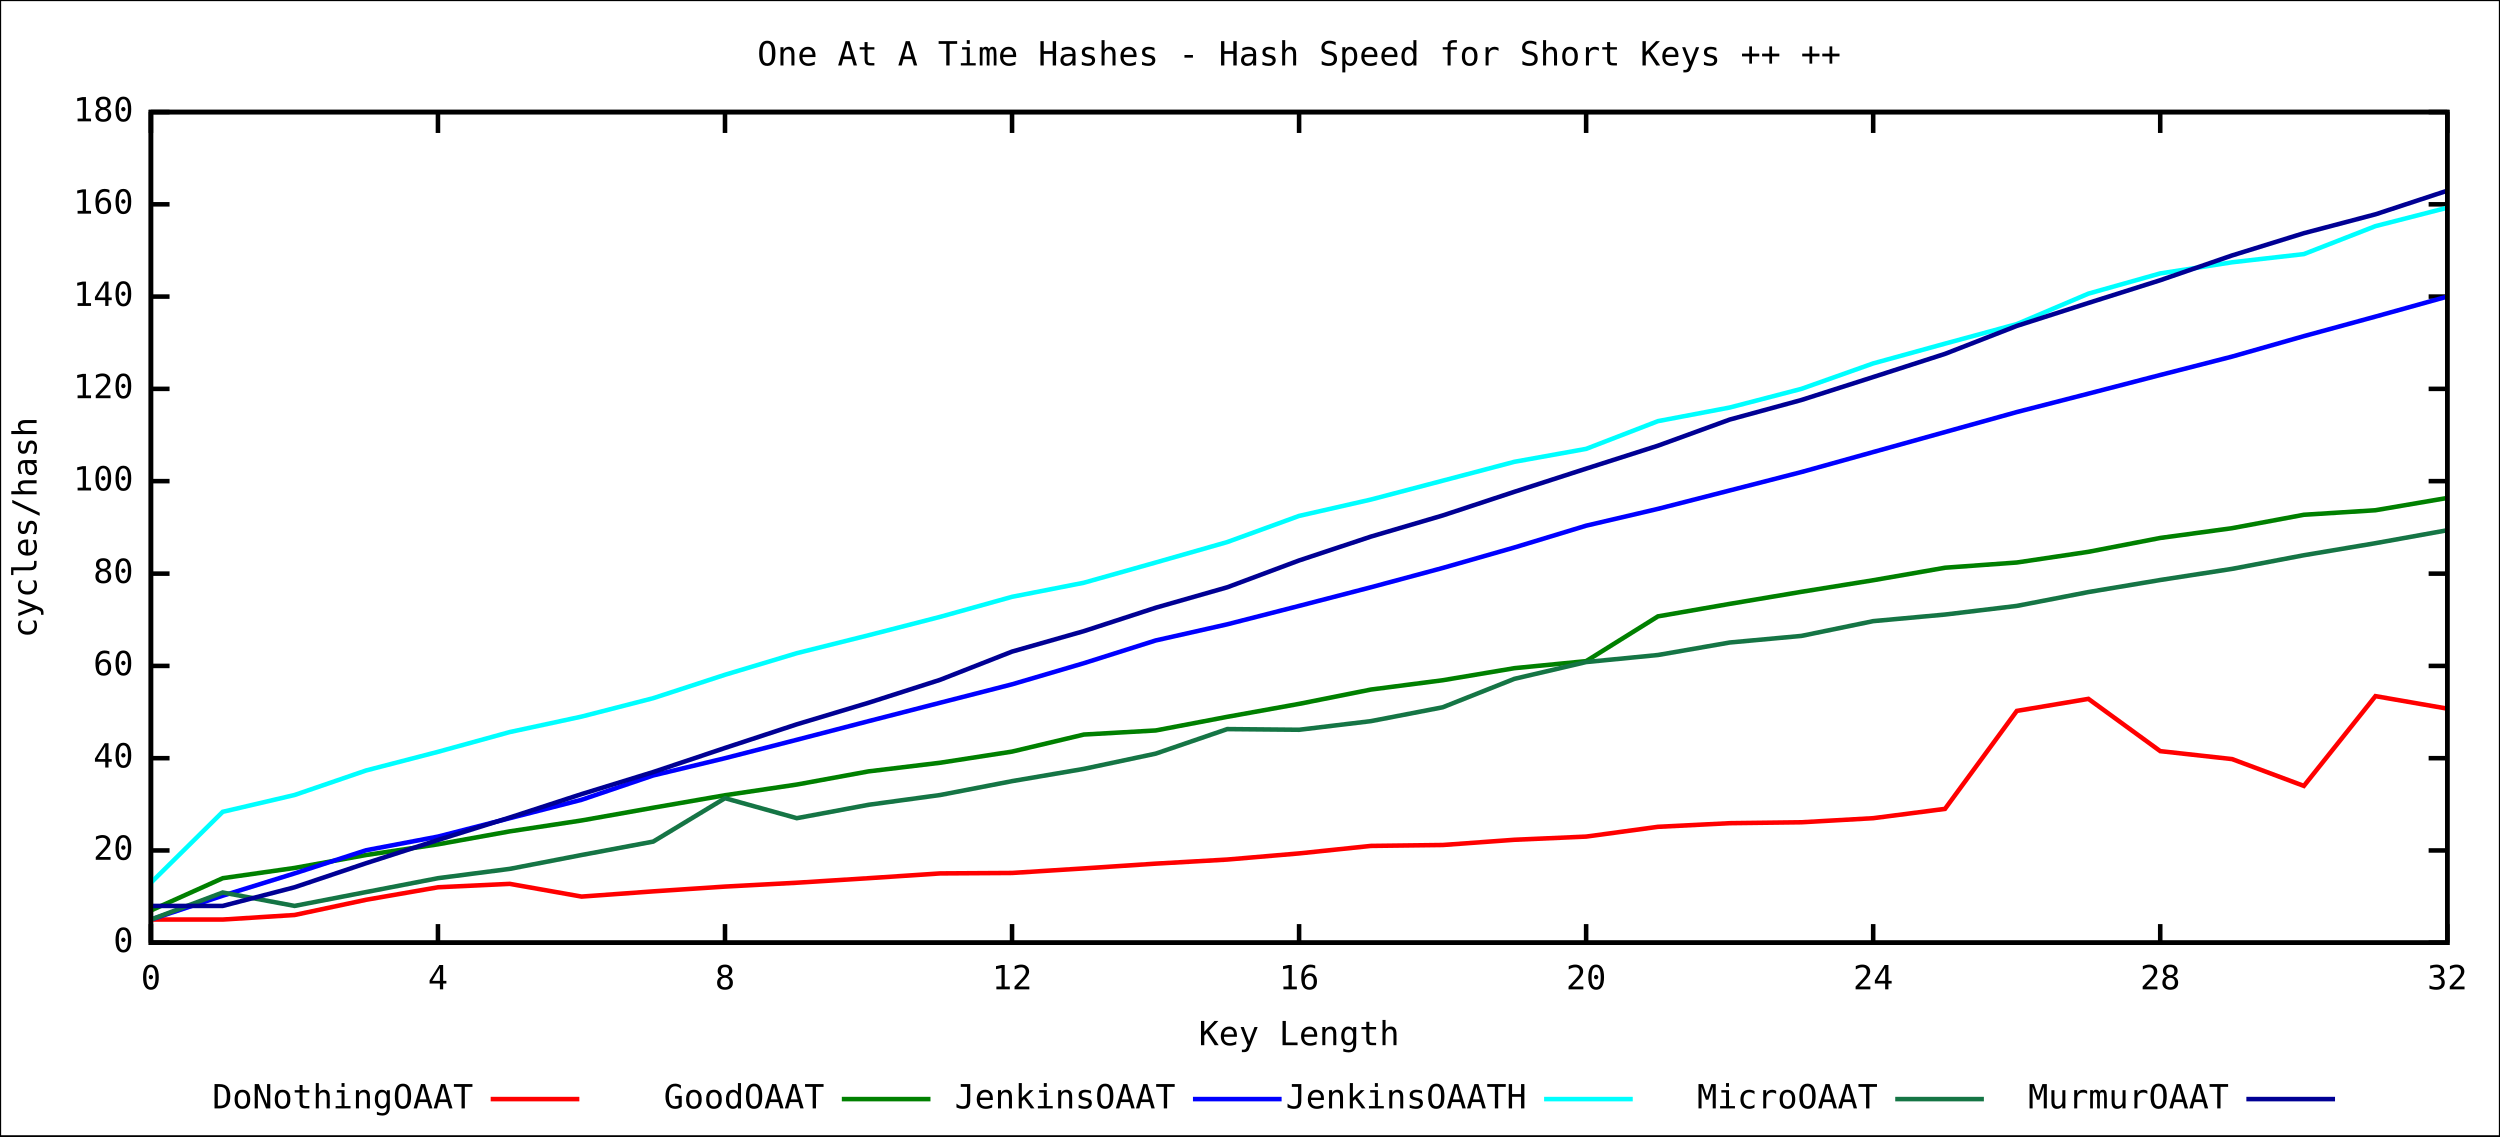
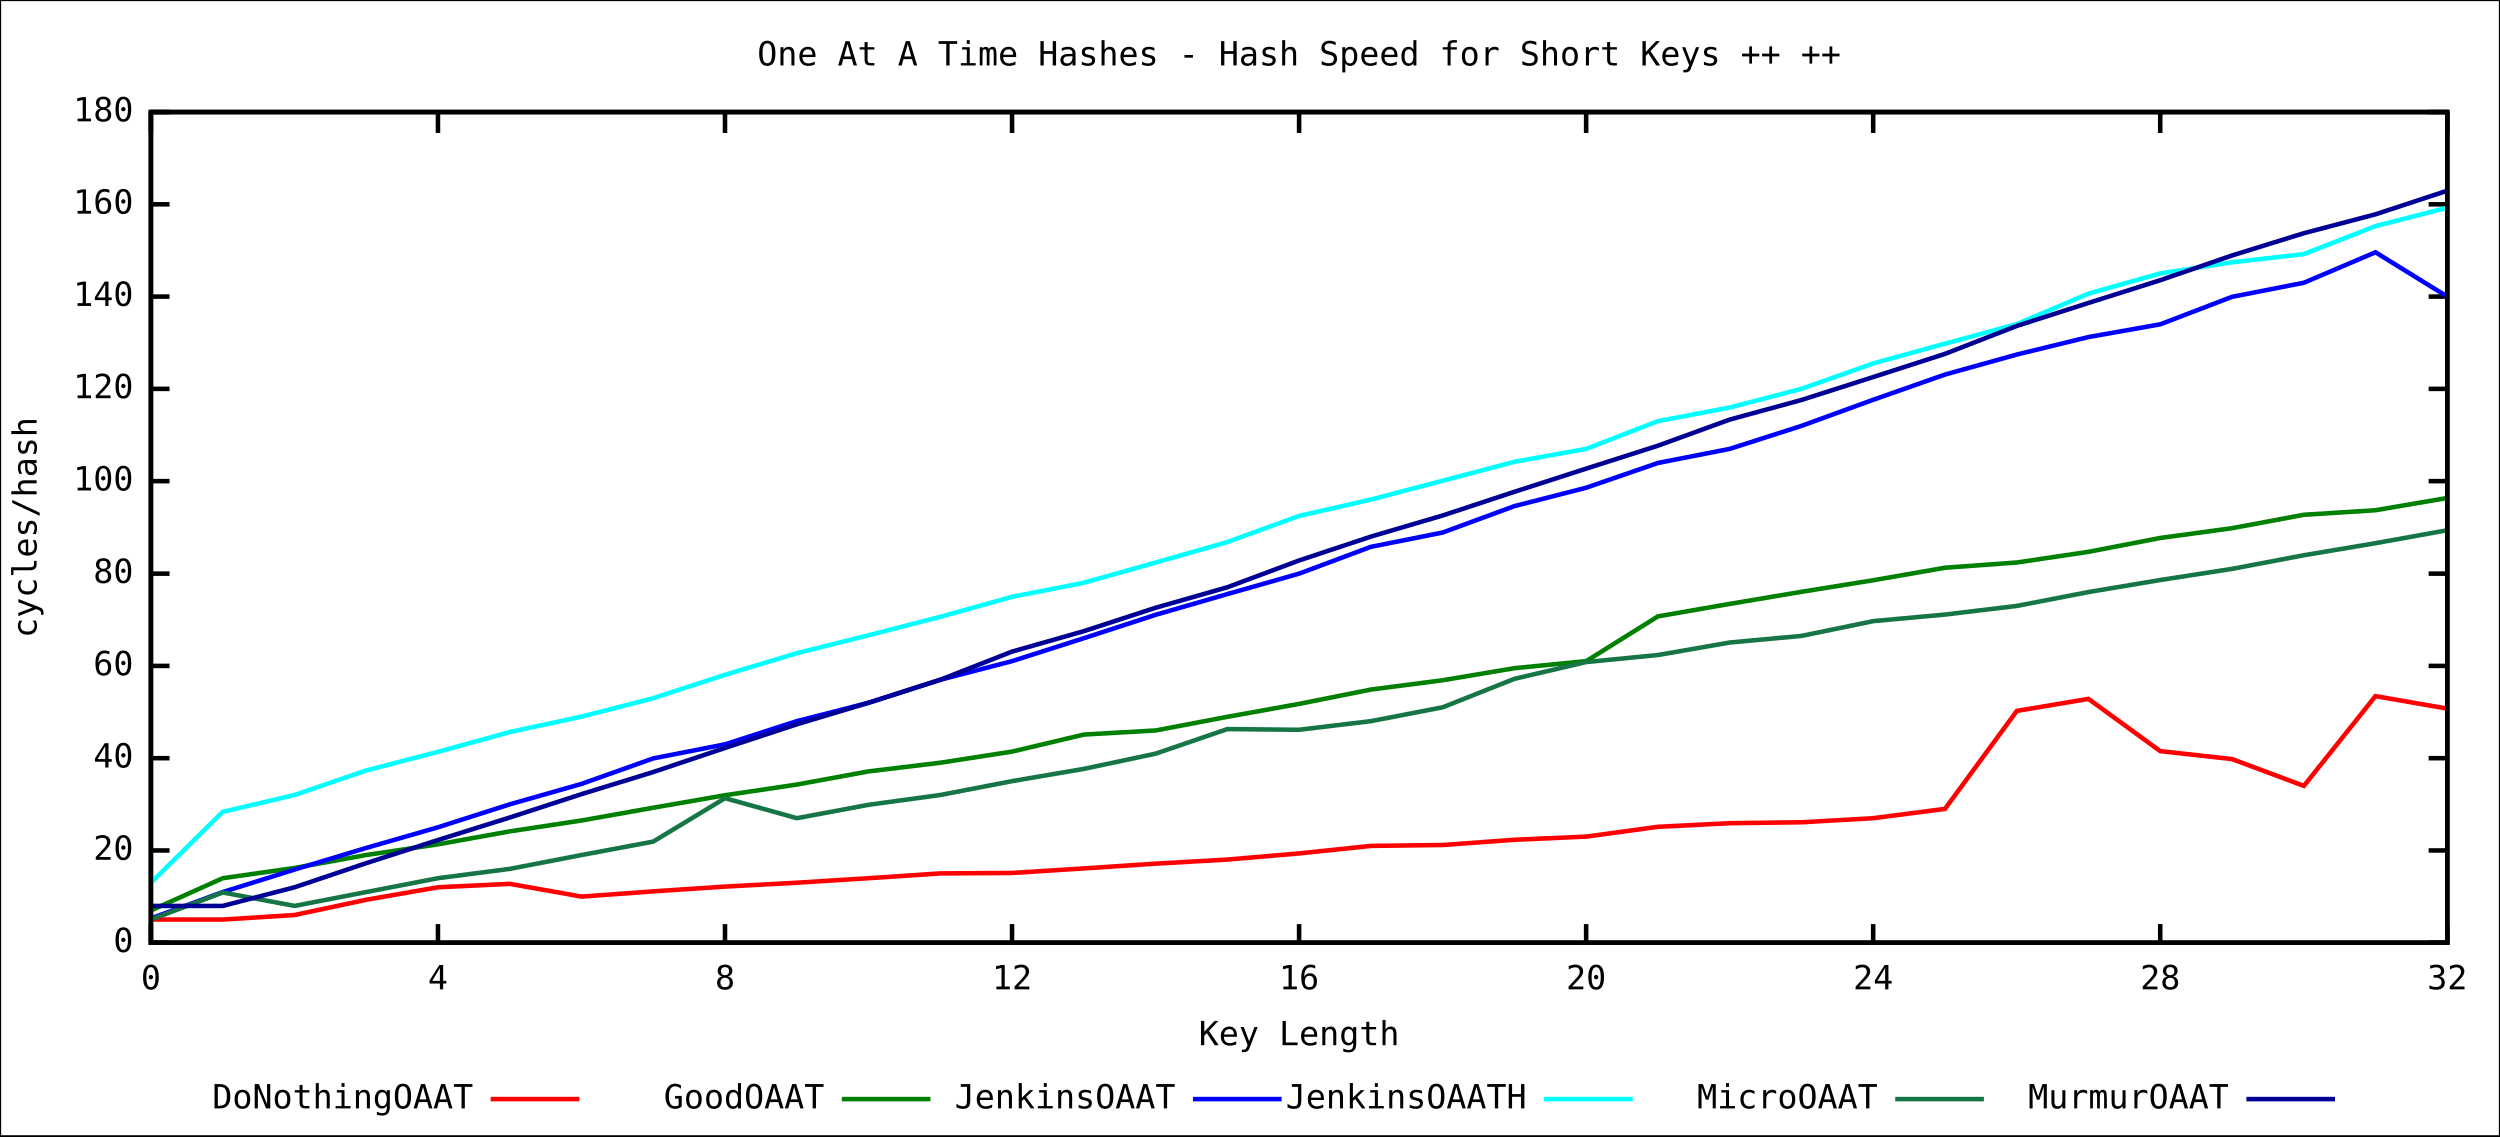
<svg xmlns="http://www.w3.org/2000/svg" xmlns:xlink="http://www.w3.org/1999/xlink" width="1100" height="500" viewBox="0 0 1100 500">
  <rect x="0" y="0" width="1100" height="500" fill="#ffffff" stroke="black" stroke-width="1" />
  <g id="gnuplot_canvas">
    <defs>
      <circle id="gpDot" r="0.5" stroke-width="0.5" />
      <path id="gpPt0" stroke-width="0.244" stroke="currentColor" d="M-1,0 h2 M0,-1 v2" />
      <path id="gpPt1" stroke-width="0.244" stroke="currentColor" d="M-1,-1 L1,1 M1,-1 L-1,1" />
      <path id="gpPt2" stroke-width="0.244" stroke="currentColor" d="M-1,0 L1,0 M0,-1 L0,1 M-1,-1 L1,1 M-1,1 L1,-1" />
      <rect id="gpPt3" stroke-width="0.244" stroke="currentColor" x="-1" y="-1" width="2" height="2" />
      <rect id="gpPt4" stroke-width="0.244" stroke="currentColor" fill="currentColor" x="-1" y="-1" width="2" height="2" />
      <circle id="gpPt5" stroke-width="0.244" stroke="currentColor" cx="0" cy="0" r="1" />
      <use xlink:href="#gpPt5" id="gpPt6" fill="currentColor" stroke="none" />
      <path id="gpPt7" stroke-width="0.244" stroke="currentColor" d="M0,-1.33 L-1.33,0.67 L1.33,0.67 z" />
      <use xlink:href="#gpPt7" id="gpPt8" fill="currentColor" stroke="none" />
      <use xlink:href="#gpPt7" id="gpPt9" stroke="currentColor" transform="rotate(180)" />
      <use xlink:href="#gpPt9" id="gpPt10" fill="currentColor" stroke="none" />
      <use xlink:href="#gpPt3" id="gpPt11" stroke="currentColor" transform="rotate(45)" />
      <use xlink:href="#gpPt11" id="gpPt12" fill="currentColor" stroke="none" />
    </defs>
    <g style="fill:none; color:white; stroke:currentColor; stroke-width:2.00; stroke-linecap:butt; stroke-linejoin:miter">
</g>
    <g style="fill:none; color:black; stroke:currentColor; stroke-width:2.00; stroke-linecap:butt; stroke-linejoin:miter">
      <path stroke="black" d="M66.4,414.8 L74.6,414.8 M1076.8,414.8 L1068.6,414.8  h0.01" />
      <g transform="translate(58.7,418.9)" style="stroke:none; fill:black; font-family:mono; font-size:11.00pt; text-anchor:end">
        <text> 0</text>
      </g>
      <path stroke="black" d="M66.4,374.2 L74.6,374.2 M1076.8,374.2 L1068.6,374.2  h0.01" />
      <g transform="translate(58.7,378.3)" style="stroke:none; fill:black; font-family:mono; font-size:11.00pt; text-anchor:end">
        <text> 20</text>
      </g>
      <path stroke="black" d="M66.4,333.6 L74.6,333.6 M1076.8,333.6 L1068.6,333.6  h0.01" />
      <g transform="translate(58.7,337.7)" style="stroke:none; fill:black; font-family:mono; font-size:11.00pt; text-anchor:end">
        <text> 40</text>
      </g>
      <path stroke="black" d="M66.4,293.0 L74.6,293.0 M1076.8,293.0 L1068.6,293.0  h0.01" />
      <g transform="translate(58.7,297.1)" style="stroke:none; fill:black; font-family:mono; font-size:11.00pt; text-anchor:end">
        <text> 60</text>
      </g>
      <path stroke="black" d="M66.4,252.4 L74.6,252.4 M1076.8,252.4 L1068.6,252.4  h0.01" />
      <g transform="translate(58.7,256.5)" style="stroke:none; fill:black; font-family:mono; font-size:11.00pt; text-anchor:end">
        <text> 80</text>
      </g>
      <path stroke="black" d="M66.4,211.7 L74.6,211.7 M1076.8,211.7 L1068.6,211.7  h0.01" />
      <g transform="translate(58.7,215.8)" style="stroke:none; fill:black; font-family:mono; font-size:11.00pt; text-anchor:end">
        <text> 100</text>
      </g>
      <path stroke="black" d="M66.4,171.1 L74.6,171.1 M1076.8,171.1 L1068.6,171.1  h0.01" />
      <g transform="translate(58.7,175.2)" style="stroke:none; fill:black; font-family:mono; font-size:11.00pt; text-anchor:end">
        <text> 120</text>
      </g>
      <path stroke="black" d="M66.4,130.5 L74.6,130.5 M1076.8,130.5 L1068.6,130.5  h0.01" />
      <g transform="translate(58.7,134.6)" style="stroke:none; fill:black; font-family:mono; font-size:11.00pt; text-anchor:end">
        <text> 140</text>
      </g>
      <path stroke="black" d="M66.4,89.9 L74.6,89.9 M1076.8,89.9 L1068.6,89.9  h0.01" />
      <g transform="translate(58.7,94.0)" style="stroke:none; fill:black; font-family:mono; font-size:11.00pt; text-anchor:end">
        <text> 160</text>
      </g>
      <path stroke="black" d="M66.4,49.3 L74.6,49.3 M1076.8,49.3 L1068.6,49.3  h0.01" />
      <g transform="translate(58.7,53.4)" style="stroke:none; fill:black; font-family:mono; font-size:11.00pt; text-anchor:end">
        <text> 180</text>
      </g>
      <path stroke="black" d="M66.4,414.8 L66.4,406.6 M66.4,49.3 L66.4,57.5  h0.01" />
      <g transform="translate(66.4,435.3)" style="stroke:none; fill:black; font-family:mono; font-size:11.00pt; text-anchor:middle">
        <text> 0</text>
      </g>
      <path stroke="black" d="M192.7,414.8 L192.7,406.6 M192.7,49.3 L192.7,57.5  h0.01" />
      <g transform="translate(192.7,435.3)" style="stroke:none; fill:black; font-family:mono; font-size:11.00pt; text-anchor:middle">
        <text> 4</text>
      </g>
      <path stroke="black" d="M319.0,414.8 L319.0,406.6 M319.0,49.3 L319.0,57.5  h0.01" />
      <g transform="translate(319.0,435.3)" style="stroke:none; fill:black; font-family:mono; font-size:11.00pt; text-anchor:middle">
        <text> 8</text>
      </g>
      <path stroke="black" d="M445.3,414.8 L445.3,406.6 M445.3,49.3 L445.3,57.5  h0.01" />
      <g transform="translate(445.3,435.3)" style="stroke:none; fill:black; font-family:mono; font-size:11.00pt; text-anchor:middle">
        <text> 12</text>
      </g>
      <path stroke="black" d="M571.6,414.8 L571.6,406.6 M571.6,49.3 L571.6,57.5  h0.01" />
      <g transform="translate(571.6,435.3)" style="stroke:none; fill:black; font-family:mono; font-size:11.00pt; text-anchor:middle">
        <text> 16</text>
      </g>
      <path stroke="black" d="M697.9,414.8 L697.9,406.6 M697.9,49.3 L697.9,57.5  h0.01" />
      <g transform="translate(697.9,435.3)" style="stroke:none; fill:black; font-family:mono; font-size:11.00pt; text-anchor:middle">
        <text> 20</text>
      </g>
      <path stroke="black" d="M824.2,414.8 L824.2,406.6 M824.2,49.3 L824.2,57.5  h0.01" />
      <g transform="translate(824.2,435.3)" style="stroke:none; fill:black; font-family:mono; font-size:11.00pt; text-anchor:middle">
        <text> 24</text>
      </g>
      <path stroke="black" d="M950.5,414.8 L950.5,406.6 M950.5,49.3 L950.5,57.5  h0.01" />
      <g transform="translate(950.5,435.3)" style="stroke:none; fill:black; font-family:mono; font-size:11.00pt; text-anchor:middle">
        <text> 28</text>
      </g>
      <path stroke="black" d="M1076.8,414.8 L1076.8,406.6 M1076.8,49.3 L1076.8,57.5  h0.01" />
      <g transform="translate(1076.8,435.3)" style="stroke:none; fill:black; font-family:mono; font-size:11.00pt; text-anchor:middle">
        <text> 32</text>
      </g>
      <path stroke="black" d="M66.4,49.3 L66.4,414.8 L1076.8,414.8 L1076.8,49.3 L66.4,49.3 Z  h0.01" />
      <g transform="translate(16.1,232.1) rotate(270)" style="stroke:none; fill:black; font-family:mono; font-size:11.00pt; text-anchor:middle">
        <text>cycles/hash</text>
      </g>
      <g transform="translate(571.6,459.9)" style="stroke:none; fill:black; font-family:mono; font-size:11.00pt; text-anchor:middle">
        <text>Key Length</text>
      </g>
      <g transform="translate(571.6,28.8)" style="stroke:none; fill:black; font-family:mono; font-size:11.00pt; text-anchor:middle">
        <text>One At A Time Hashes - Hash Speed for Short Keys <a href="One_At_A_Time_Hashes.medium.svg">++</a>
          <a href="One_At_A_Time_Hashes.long.svg">++</a>
        </text>
      </g>
    </g>
    <g id="DoNothingOAAT">
      <g style="fill:none; color:red; stroke:currentColor; stroke-width:2.00; stroke-linecap:butt; stroke-linejoin:miter">
        <g visibility="visible">
          <g transform="translate(208.2,487.7)" style="stroke:none; fill:black; font-family:mono; font-size:11.00pt; text-anchor:end">
            <text>DoNothingOAAT</text>
          </g>
          <path d="M215.9,483.6 L254.9,483.6  h0.01" />
        </g>
        <path d="M66.4,404.6 L98.0,404.6 L129.6,402.6 L161.1,395.9 L192.7,390.4 L224.3,388.9 L255.9,394.5 L287.4,392.2    L319.0,390.1 L350.6,388.4 L382.2,386.4 L413.7,384.3 L445.3,384.1 L476.9,382.1 L508.5,380.0 L540.0,378.2    L571.6,375.5 L603.2,372.2 L634.8,371.8 L666.3,369.5 L697.9,368.1 L729.5,363.8 L761.1,362.2 L792.6,361.8    L824.2,360.0 L855.8,355.9 L887.4,312.8 L918.9,307.5 L950.5,330.5 L982.1,334.0 L1013.7,345.8 L1045.2,306.3    L1076.8,311.8  h0.01" />
      </g>
    </g>
    <g id="GoodOAAT">
      <g style="fill:none; color:green; stroke:currentColor; stroke-width:2.00; stroke-linecap:butt; stroke-linejoin:miter">
        <g visibility="visible">
          <g transform="translate(362.7,487.7)" style="stroke:none; fill:black; font-family:mono; font-size:11.00pt; text-anchor:end">
            <text>GoodOAAT</text>
          </g>
          <path d="M370.4,483.6 L409.4,483.6  h0.01" />
        </g>
        <path d="M66.4,400.6 L98.0,386.4 L129.6,381.9 L161.1,376.2 L192.7,371.5 L224.3,365.8 L255.9,361.0 L287.4,355.4    L319.0,349.9 L350.6,345.2 L382.2,339.4 L413.7,335.6 L445.3,330.7 L476.9,323.2 L508.5,321.4 L540.0,315.4    L571.6,309.7 L603.2,303.4 L634.8,299.3 L666.3,294.0 L697.9,290.9 L729.5,271.2 L761.1,265.7 L792.6,260.4    L824.2,255.3 L855.8,249.8 L887.4,247.5 L918.9,242.8 L950.5,236.7 L982.1,232.4 L1013.7,226.5 L1045.2,224.5    L1076.8,219.1  h0.01" />
      </g>
    </g>
    <g id="JenkinsOAAT">
      <g style="fill:none; color:blue; stroke:currentColor; stroke-width:2.00; stroke-linecap:butt; stroke-linejoin:miter">
        <g visibility="visible">
          <g transform="translate(517.2,487.7)" style="stroke:none; fill:black; font-family:mono; font-size:11.00pt; text-anchor:end">
            <text>JenkinsOAAT</text>
          </g>
          <path d="M524.9,483.6 L563.9,483.6  h0.01" />
        </g>
-         <path d="M66.4,404.6 L98.0,394.1 L129.6,384.3 L161.1,374.1 L192.7,368.1 L224.3,360.0 L255.9,351.9 L287.4,341.2    L319.0,333.6 L350.6,325.5 L382.2,317.3 L413.7,309.2 L445.3,301.1 L476.9,291.8 L508.5,281.8 L540.0,274.7    L571.6,266.6 L603.2,258.4 L634.8,249.9 L666.3,240.9 L697.9,231.3 L729.5,223.9 L761.1,215.8 L792.6,207.7    L824.2,198.9 L855.8,190.1 L887.4,181.3 L918.9,173.2 L950.5,165.0 L982.1,156.9 L1013.7,147.9 L1045.2,139.3    L1076.8,130.5  h0.01" />
+         <path d="M66.4,404.1 L98.0,392.5 L129.6,382.6 L161.1,373.1 L192.7,364.0 L224.3,353.9 L255.9,344.9 L287.4,333.7    L319.0,327.5 L350.6,317.3 L382.2,309.2 L413.7,299.1 L445.3,290.9 L476.9,280.8 L508.5,270.5 L540.0,261.4    L571.6,252.4 L603.2,240.6 L634.8,234.3 L666.3,222.7 L697.9,214.6 L729.5,203.7 L761.1,197.5 L792.6,187.4    L824.2,175.9 L855.8,164.8 L887.4,156.0 L918.9,148.3 L950.5,142.7 L982.1,130.6 L1013.7,124.4 L1045.2,111.0    L1076.8,130.5  h0.01" />
      </g>
    </g>
    <g id="JenkinsOAATH">
      <g style="fill:none; color:cyan; stroke:currentColor; stroke-width:2.00; stroke-linecap:butt; stroke-linejoin:miter">
        <g visibility="visible">
          <g transform="translate(671.7,487.7)" style="stroke:none; fill:black; font-family:mono; font-size:11.00pt; text-anchor:end">
            <text>JenkinsOAATH</text>
          </g>
          <path d="M679.4,483.6 L718.4,483.6  h0.01" />
        </g>
        <path d="M66.4,388.4 L98.0,357.2 L129.6,349.8 L161.1,339.0 L192.7,330.8 L224.3,322.1 L255.9,315.3 L287.4,307.2    L319.0,296.9 L350.6,287.4 L382.2,279.5 L413.7,271.4 L445.3,262.6 L476.9,256.4 L508.5,247.5 L540.0,238.5    L571.6,227.0 L603.2,219.8 L634.8,211.5 L666.3,203.2 L697.9,197.5 L729.5,185.3 L761.1,179.3 L792.6,171.1    L824.2,159.9 L855.8,151.2 L887.4,142.6 L918.9,129.2 L950.5,120.3 L982.1,115.4 L1013.7,111.8 L1045.2,99.5    L1076.8,91.4  h0.01" />
      </g>
    </g>
    <g id="MicroOAAT">
      <g style="fill:none; color:#157545; stroke:currentColor; stroke-width:2.00; stroke-linecap:butt; stroke-linejoin:miter">
        <g visibility="visible">
          <g transform="translate(826.2,487.7)" style="stroke:none; fill:black; font-family:mono; font-size:11.00pt; text-anchor:end">
            <text>MicroOAAT</text>
          </g>
          <path d="M833.9,483.6 L872.9,483.6  h0.01" />
        </g>
        <path d="M66.4,404.6 L98.0,392.7 L129.6,398.6 L161.1,392.5 L192.7,386.4 L224.3,382.3 L255.9,376.2 L287.4,370.3    L319.0,351.2 L350.6,360.0 L382.2,354.1 L413.7,349.8 L445.3,343.7 L476.9,338.3 L508.5,331.6 L540.0,320.8    L571.6,321.1 L603.2,317.3 L634.8,311.2 L666.3,298.7 L697.9,291.3 L729.5,288.2 L761.1,282.7 L792.6,279.8    L824.2,273.3 L855.8,270.4 L887.4,266.6 L918.9,260.5 L950.5,255.2 L982.1,250.3 L1013.7,244.3 L1045.2,239.0    L1076.8,233.3  h0.01" />
      </g>
    </g>
    <g id="MurmurOAAT">
      <g style="fill:none; color:#000094; stroke:currentColor; stroke-width:2.00; stroke-linecap:butt; stroke-linejoin:miter">
        <g visibility="visible">
          <g transform="translate(980.7,487.7)" style="stroke:none; fill:black; font-family:mono; font-size:11.00pt; text-anchor:end">
            <text>MurmurOAAT</text>
          </g>
          <path d="M988.4,483.6 L1027.4,483.6  h0.01" />
        </g>
        <path d="M66.4,398.6 L98.0,398.6 L129.6,390.4 L161.1,379.8 L192.7,369.6 L224.3,359.7 L255.9,349.4 L287.4,339.7    L319.0,329.1 L350.6,318.7 L382.2,309.2 L413.7,299.1 L445.3,286.7 L476.9,277.7 L508.5,267.4 L540.0,258.4    L571.6,246.6 L603.2,236.1 L634.8,226.8 L666.3,216.4 L697.9,206.2 L729.5,196.1 L761.1,184.6 L792.6,176.0    L824.2,165.9 L855.8,155.7 L887.4,143.4 L918.9,133.3 L950.5,123.3 L982.1,112.4 L1013.7,102.6 L1045.2,94.3    L1076.8,83.9  h0.01" />
      </g>
    </g>
    <g style="fill:none; color:black; stroke:currentColor; stroke-width:2.00; stroke-linecap:butt; stroke-linejoin:miter">
      <path stroke="black" d="M66.4,49.3 L66.4,414.8 L1076.8,414.8 L1076.8,49.3 L66.4,49.3 Z  h0.01" />
    </g>
  </g>
  <text id="coord_text" text-anchor="start" pointer-events="none" font-size="12" font-family="Arial" visibility="hidden"> </text>
</svg>
